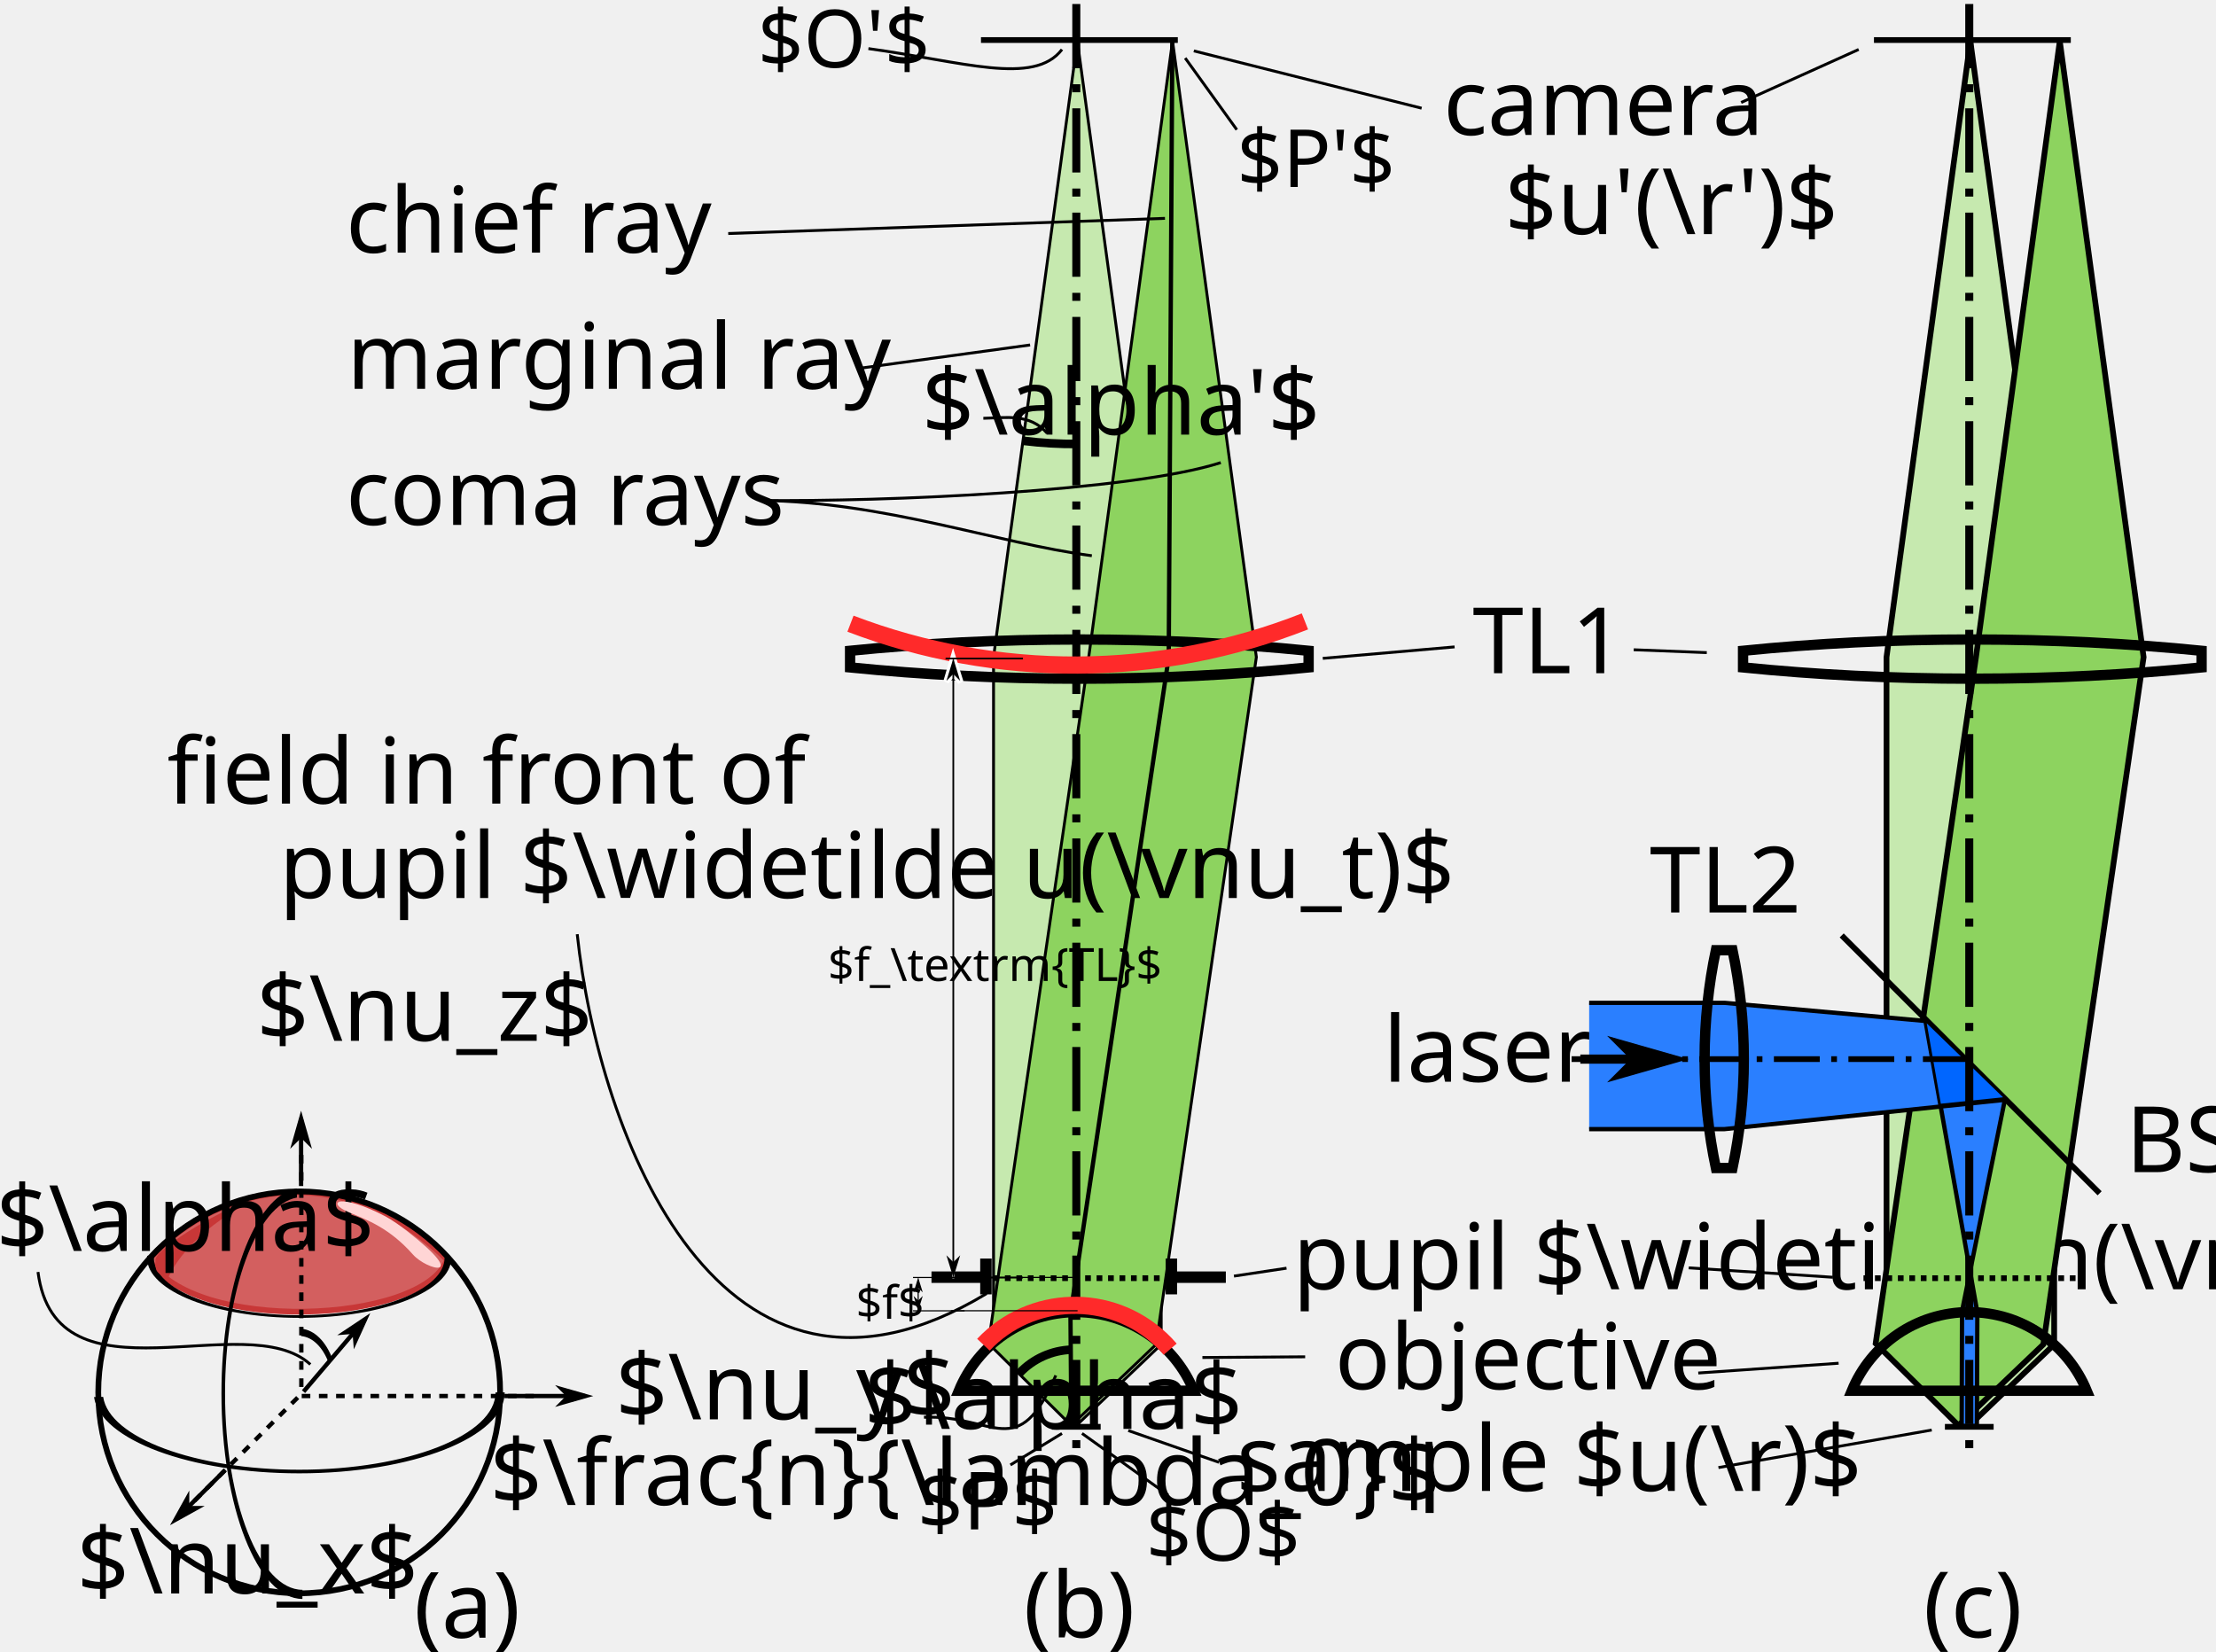
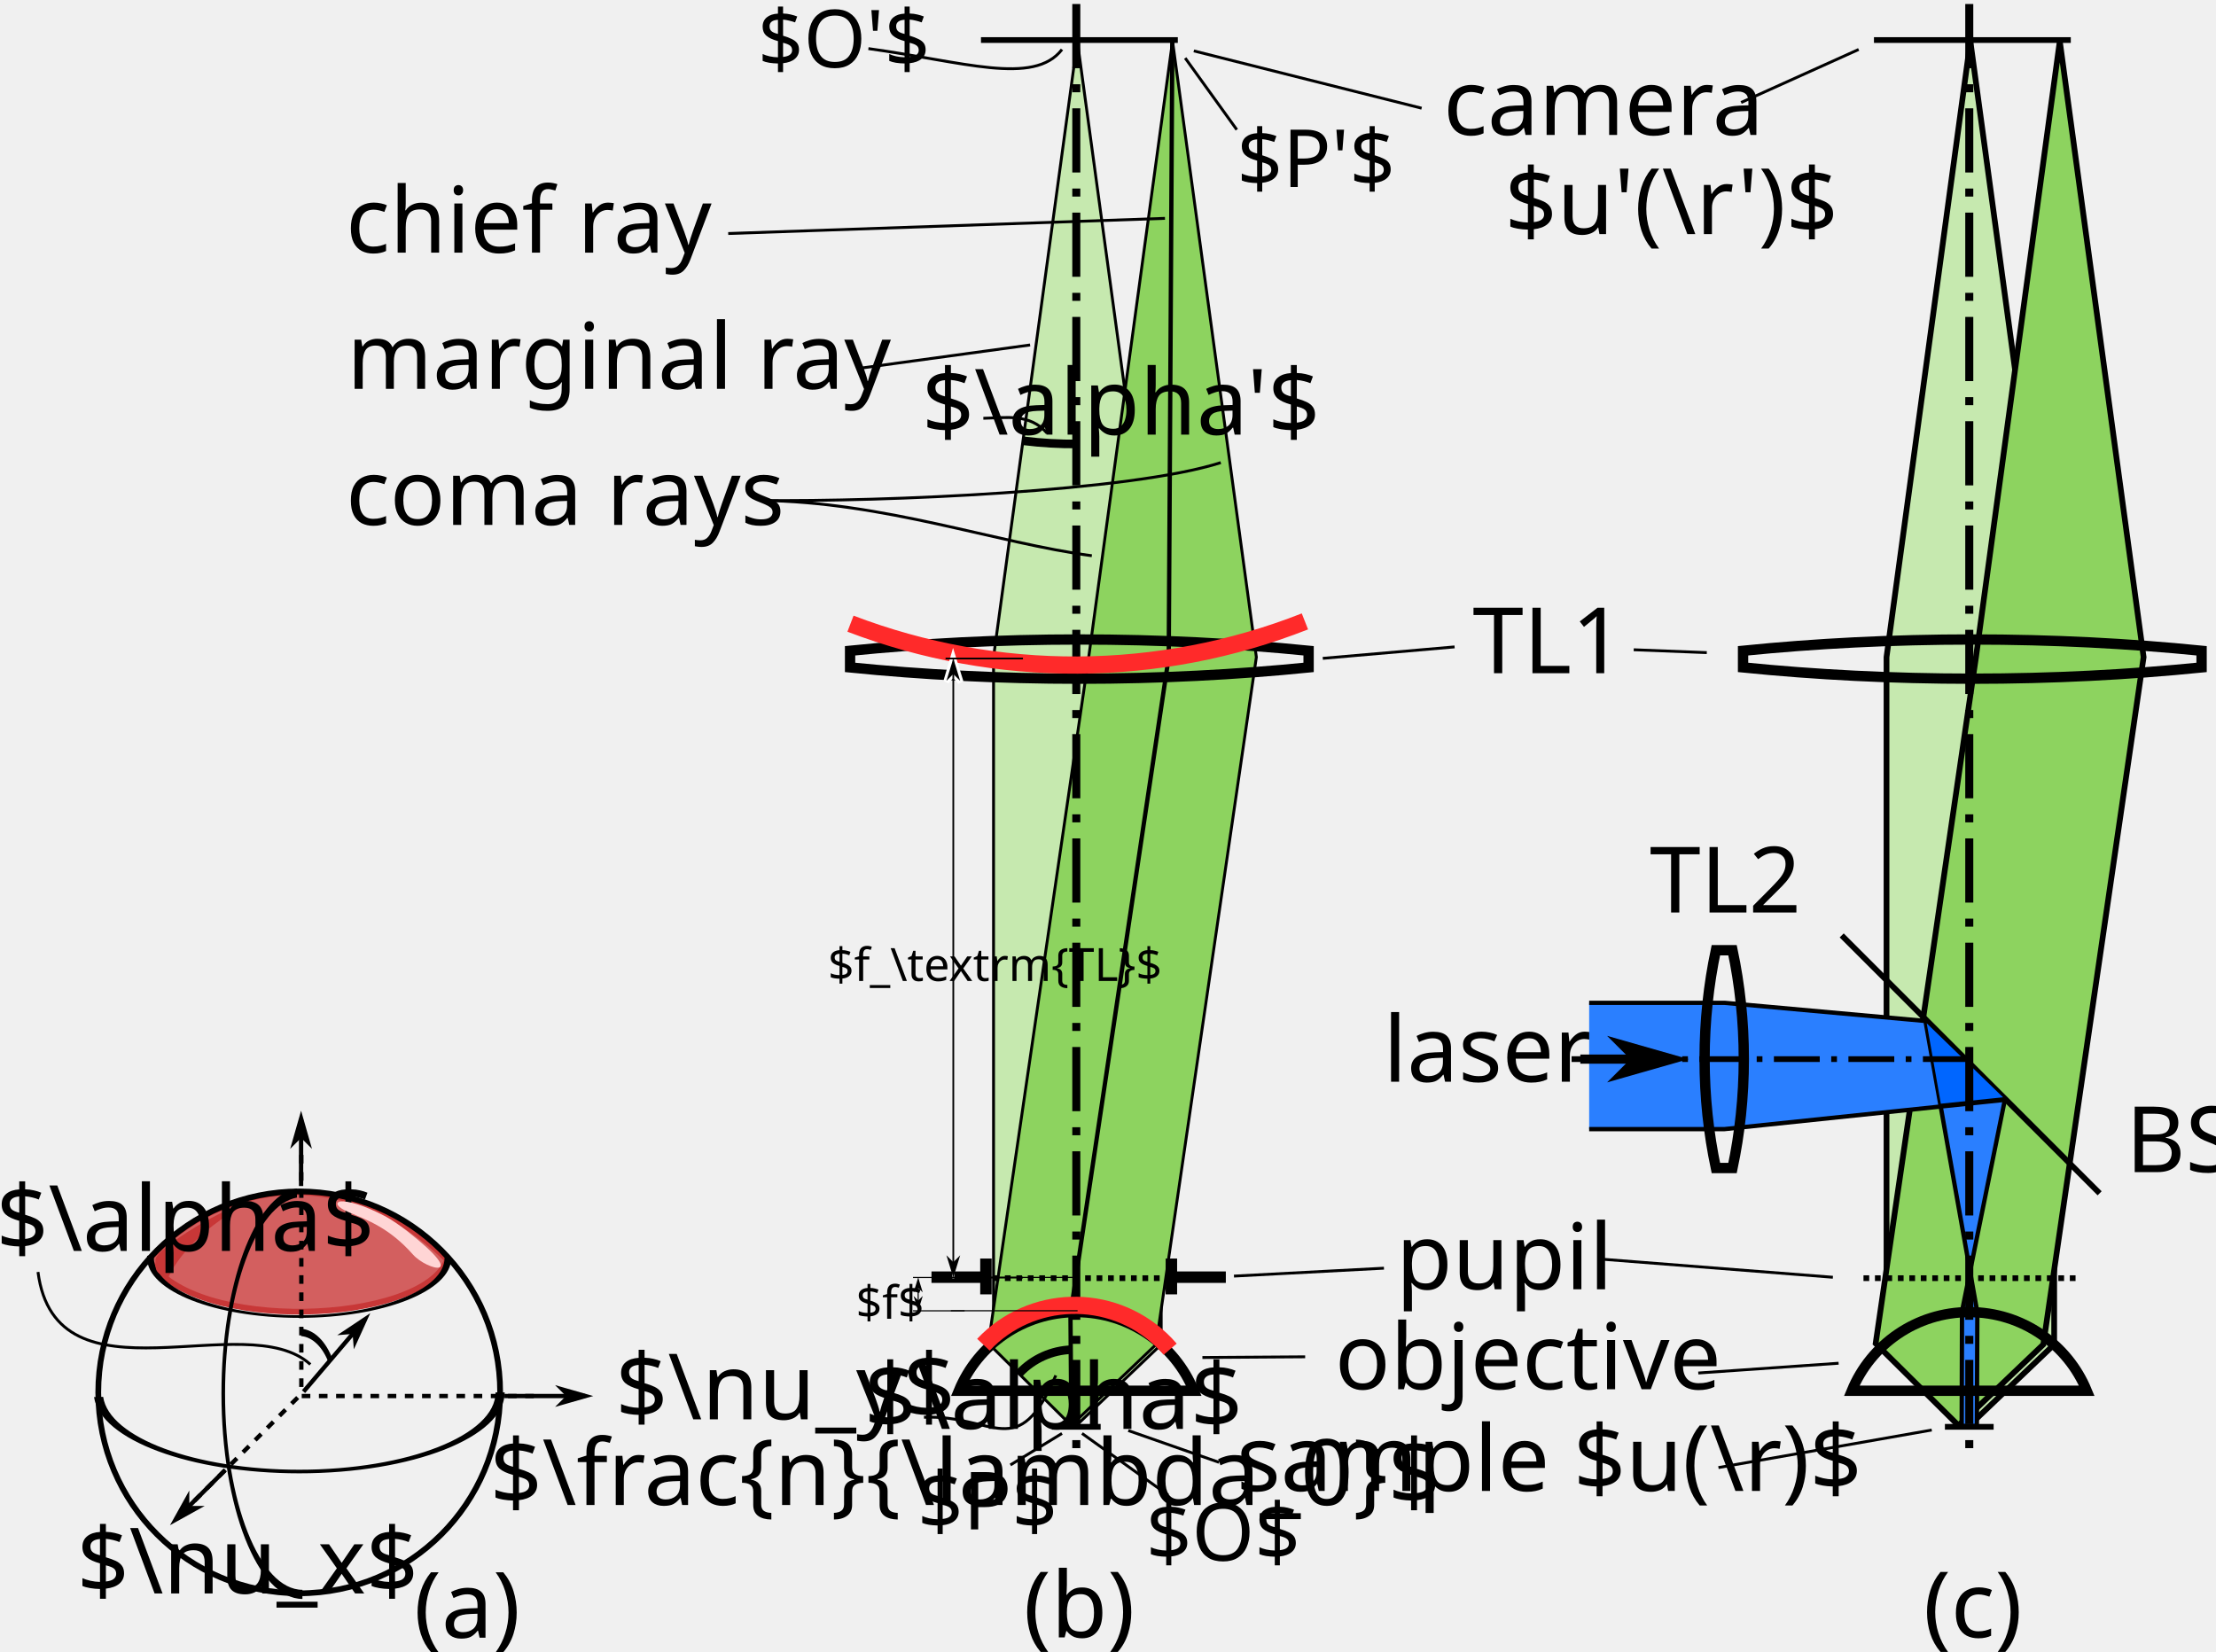
<svg xmlns="http://www.w3.org/2000/svg" version="1.1" id="svg2" height="288.19" width="386.631">
  <defs id="defs4">
    <marker orient="auto" refY="0" refX="0" id="Arrow1Mstart" style="overflow:visible">
      <path id="path6875" d="M 0,0 5,-5 -12.5,0 5,5 0,0 z" style="fill-rule:evenodd;stroke:#000000;stroke-width:1pt;marker-start:none" transform="matrix(0.4,0,0,0.4,4,0)" />
    </marker>
    <marker orient="auto" refY="0" refX="0" id="TriangleOutL" style="overflow:visible">
      <path id="path3945" d="m 5.77,0 -8.65,5 0,-10 8.65,5 z" style="fill-rule:evenodd;stroke:#000000;stroke-width:1pt;marker-start:none" transform="scale(0.8,0.8)" />
    </marker>
    <marker orient="auto" refY="0" refX="0" id="Arrow2Lend" style="overflow:visible">
      <path id="path3823" style="font-size:12px;fill-rule:evenodd;stroke-width:0.625;stroke-linejoin:round" d="M 8.719,4.034 -2.207,0.016 8.719,-4.002 c -1.745,2.372 -1.735,5.617 -6e-7,8.035 z" transform="matrix(-1.1,0,0,-1.1,-1.1,0)" />
    </marker>
    <marker orient="auto" refY="0" refX="0" id="Arrow1Mend" style="overflow:visible">
      <path id="path3811" d="M 0,0 5,-5 -12.5,0 5,5 0,0 z" style="fill-rule:evenodd;stroke:#000000;stroke-width:1pt;marker-start:none" transform="matrix(-0.4,0,0,-0.4,-4,0)" />
    </marker>
    <marker orient="auto" refY="0" refX="0" id="Arrow1Lend" style="overflow:visible">
      <path id="path3805" d="M 0,0 5,-5 -12.5,0 5,5 0,0 z" style="fill-rule:evenodd;stroke:#000000;stroke-width:1pt;marker-start:none" transform="matrix(-0.8,0,0,-0.8,-10,0)" />
    </marker>
    <marker orient="auto" refY="0" refX="0" id="Arrow2Mend" style="overflow:visible">
      <path id="path3829" style="font-size:12px;fill-rule:evenodd;stroke-width:0.625;stroke-linejoin:round" d="M 8.719,4.034 -2.207,0.016 8.719,-4.002 c -1.745,2.372 -1.735,5.617 -6e-7,8.035 z" transform="scale(-0.6,-0.6)" />
    </marker>
    <marker style="overflow:visible" id="DistanceStart" refX="0" refY="0" orient="auto">
      <g id="g2300">
        <path style="fill:none;stroke:#ffffff;stroke-width:1.15;stroke-linecap:square" d="M 0,0 2,0" id="path2306" />
        <path style="fill:#000000;fill-rule:evenodd;stroke:none" d="M 0,0 13,4 9,0 13,-4 0,0 z" id="path2302" />
        <path style="fill:none;stroke:#000000;stroke-width:1;stroke-linecap:square" d="M 0,-4 0,40" id="path2304" />
      </g>
    </marker>
    <marker style="overflow:visible" id="DistanceEnd" refX="0" refY="0" orient="auto">
      <g id="g3858">
        <path style="fill:none;stroke:#ffffff;stroke-width:1.15;stroke-linecap:square" d="M 0,0 -2,0" id="path2316" />
        <path style="fill:#000000;fill-rule:evenodd;stroke:none" d="M 0,0 -13,4 -9,0 -13,-4 0,0 z" id="path2312" />
        <path style="fill:none;stroke:#000000;stroke-width:1;stroke-linecap:square" d="M 0,-4 0,40" id="path2314" />
      </g>
    </marker>
    <marker orient="auto" refY="0" refX="0" id="DiamondMstart" style="overflow:visible">
      <path id="path3894" d="M 0,-7.071 -7.071,0 0,7.071 7.071,0 0,-7.071 z" style="fill-rule:evenodd;stroke:#000000;stroke-width:1pt;marker-start:none" transform="matrix(0.4,0,0,0.4,2.6,0)" />
    </marker>
    <marker style="overflow:visible" id="DistanceStart-0" refX="0" refY="0" orient="auto">
      <g id="g2300-6">
        <path style="fill:none;stroke:#ffffff;stroke-width:1.15;stroke-linecap:square" d="M 0,0 2,0" id="path2306-8" />
        <path style="fill:#000000;fill-rule:evenodd;stroke:none" d="M 0,0 13,4 9,0 13,-4 0,0 z" id="path2302-9" />
        <path style="fill:none;stroke:#000000;stroke-width:1;stroke-linecap:square" d="M 0,-4 0,40" id="path2304-2" />
      </g>
    </marker>
    <marker style="overflow:visible" id="DistanceEnd-6" refX="0" refY="0" orient="auto">
      <g id="g3858-6">
        <path style="fill:none;stroke:#ffffff;stroke-width:1.15;stroke-linecap:square" d="M 0,0 -2,0" id="path2316-4" />
        <path style="fill:#000000;fill-rule:evenodd;stroke:none" d="M 0,0 -13,4 -9,0 -13,-4 0,0 z" id="path2312-9" />
        <path style="fill:none;stroke:#000000;stroke-width:1;stroke-linecap:square" d="M 0,-4 0,40" id="path2314-5" />
      </g>
    </marker>
    <marker style="overflow:visible" id="marker6828" refX="0" refY="0" orient="auto">
      <g id="g6830">
        <path style="fill:none;stroke:#ffffff;stroke-width:1.15;stroke-linecap:square" d="M 0,0 2,0" id="path6832" />
        <path style="fill:#000000;fill-rule:evenodd;stroke:none" d="M 0,0 13,4 9,0 13,-4 0,0 z" id="path6834" />
        <path style="fill:none;stroke:#000000;stroke-width:1;stroke-linecap:square" d="M 0,-4 0,40" id="path6836" />
      </g>
    </marker>
    <marker style="overflow:visible" id="marker6838" refX="0" refY="0" orient="auto">
      <g id="g6840">
        <path style="fill:none;stroke:#ffffff;stroke-width:1.15;stroke-linecap:square" d="M 0,0 -2,0" id="path6842" />
        <path style="fill:#000000;fill-rule:evenodd;stroke:none" d="M 0,0 -13,4 -9,0 -13,-4 0,0 z" id="path6844" />
        <path style="fill:none;stroke:#000000;stroke-width:1;stroke-linecap:square" d="M 0,-4 0,40" id="path6846" />
      </g>
    </marker>
    <marker orient="auto" refY="0" refX="0" id="Arrow1Mend-9" style="overflow:visible">
      <path id="path3811-4" d="M 0,0 5,-5 -12.5,0 5,5 0,0 z" style="fill-rule:evenodd;stroke:#000000;stroke-width:1pt;marker-start:none" transform="matrix(-0.4,0,0,-0.4,-4,0)" />
    </marker>
    <marker orient="auto" refY="0" refX="0" id="Arrow1Mstart-9" style="overflow:visible">
      <path id="path6875-7" d="M 0,0 5,-5 -12.5,0 5,5 0,0 z" style="fill-rule:evenodd;stroke:#000000;stroke-width:1pt;marker-start:none" transform="matrix(0.4,0,0,0.4,4,0)" />
    </marker>
  </defs>
  <g id="layer4" style="display:inline" transform="translate(133.8258,-8.3446423e-8)" />
  <g id="layer3" style="display:inline" transform="translate(133.8258,-8.3446423e-8)" />
  <g id="layer1" style="display:inline" transform="translate(-8.653958,-7.691754)">
    <text xml:space="preserve" style="font-size:13px;font-style:normal;font-variant:normal;font-weight:normal;font-stretch:normal;line-height:125%;letter-spacing:0px;word-spacing:0px;fill:#000000;fill-opacity:1;stroke:none;font-family:Gentium;-inkscape-font-specification:Gentium" x="259" y="125.362" id="text3987">
      <tspan id="tspan3989" x="259" y="125.362" />
    </text>
    <text xml:space="preserve" style="font-size:16px;font-style:normal;font-variant:normal;font-weight:normal;font-stretch:normal;line-height:125%;letter-spacing:0px;word-spacing:0px;fill:#000000;fill-opacity:1;stroke:none;font-family:Gentium;-inkscape-font-specification:Gentium" x="241.554" y="250.109" id="text3995">
      <tspan id="tspan3997" x="241.554" y="250.109">objective</tspan>
    </text>
    <text xml:space="preserve" style="font-size:16px;font-style:normal;font-variant:normal;font-weight:normal;font-stretch:normal;line-height:125%;letter-spacing:0px;word-spacing:0px;fill:#000000;fill-opacity:1;stroke:none;font-family:Gentium;-inkscape-font-specification:Gentium" x="224.421" y="267.862" id="text3999">
      <tspan id="tspan4001" x="224.421" y="267.862">sample $u(\r)$</tspan>
    </text>
    <text xml:space="preserve" style="font-size:16px;font-style:normal;font-variant:normal;font-weight:normal;font-stretch:normal;line-height:125%;letter-spacing:0px;word-spacing:0px;fill:#000000;fill-opacity:1;stroke:none;font-family:Gentium;-inkscape-font-specification:Gentium" x="260.48" y="31.245" id="text4003">
      <tspan id="tspan4005" x="260.48" y="31.245">camera</tspan>
    </text>
    <path style="fill:#c6e9af;stroke:#000000;stroke-width:0.5;stroke-linecap:butt;stroke-linejoin:miter;stroke-opacity:1;display:inline" d="m 182,242.126 0,-119.764 14.625,-107.5 14.625,107.5 0,119.941 -14.802,14.134 z" id="path3985" />
    <path style="fill:#8dd35f;fill-opacity:1;stroke:#000000;stroke-width:0.5;stroke-linecap:butt;stroke-linejoin:miter;stroke-opacity:1;display:inline" d="m 181.105,242.126 17.5,-119.764 14.625,-107.5 14.625,107.5 -17.5,119.941 -14.802,14.134 z" id="path3985-5" />
    <path style="fill:none;stroke:none" id="path2985" d="m 209.78,207.254 c 16.705,3.204 23.252,9.357 15.651,14.708" />
    <path style="fill:none;stroke:#000000;stroke-width:1.8;stroke-miterlimit:4;stroke-opacity:1;stroke-dasharray:none;stroke-dashoffset:0" d="m 196.438,236.656 c -9.254,0 -17.19,5.658 -20.5,13.719 l 41,0 c -3.309,-8.062 -11.245,-13.719 -20.5,-13.719 z" id="path3759" />
    <path style="fill:none;stroke:#000000;stroke-width:1.8;stroke-miterlimit:4;stroke-opacity:1;stroke-dasharray:none;stroke-dashoffset:0" d="m 196.969,119.281 c -13.992,0 -27.429,0.704 -40,1.969 l 0,2.906 c 12.571,1.262 26.011,1.969 40,1.969 13.983,0 27.439,-0.708 40,-1.969 l 0,-2.906 c -12.561,-1.263 -26.014,-1.969 -40,-1.969 z" id="path3763" />
    <path style="fill:none;stroke:#000000;stroke-width:1.4;stroke-linecap:butt;stroke-linejoin:miter;stroke-miterlimit:4;stroke-opacity:1;stroke-dasharray:11.2, 2.8, 1.4, 2.8;stroke-dashoffset:0;marker-start:none" d="m 196.438,8.392 0,253.152" id="path3784" />
    <path style="fill:none;stroke:#000000;stroke-width:1px;stroke-linecap:butt;stroke-linejoin:miter;stroke-opacity:1" d="m 179.809,14.679 34.342,0" id="path3978" />
    <path style="fill:none;stroke:#000000;stroke-width:1px;stroke-linecap:butt;stroke-linejoin:miter;stroke-opacity:1" d="m 192.188,256.669 8.5,0" id="path3001" />
    <path style="fill:none;stroke:#000000;stroke-width:1;stroke-linecap:butt;stroke-linejoin:miter;stroke-miterlimit:4;stroke-opacity:1;stroke-dasharray:1, 1;stroke-dashoffset:0" d="m 177.98,230.731 38,0" id="path3003" />
-     <text xml:space="preserve" style="font-size:16px;font-style:normal;font-variant:normal;font-weight:normal;font-stretch:normal;line-height:125%;letter-spacing:0px;word-spacing:0px;fill:#000000;fill-opacity:1;stroke:none;font-family:Gentium;-inkscape-font-specification:Gentium" x="234.23" y="232.669" id="text3773">
-       <tspan id="tspan3775" x="234.23" y="232.669">pupil $\widetilde h(\vnu_t)$</tspan>
+     <text xml:space="preserve" style="font-size:16px;font-style:normal;font-variant:normal;font-weight:normal;font-stretch:normal;line-height:125%;letter-spacing:0px;word-spacing:0px;fill:#000000;fill-opacity:1;stroke:none;font-family:Gentium;-inkscape-font-specification:Gentium" x="252.23" y="232.669" id="text3773">
+       <tspan id="tspan3775" x="252.23" y="232.669">pupil</tspan>
    </text>
    <text xml:space="preserve" style="font-size:16px;font-style:normal;font-variant:normal;font-weight:normal;font-stretch:normal;line-height:125%;letter-spacing:0px;word-spacing:0px;fill:#000000;fill-opacity:1;stroke:none;font-family:Gentium;-inkscape-font-specification:Gentium" x="265.581" y="125.164" id="text7295">
      <tspan id="tspan7297" x="265.581" y="125.164">TL1</tspan>
    </text>
    <flowRoot xml:space="preserve" id="flowRoot9099" style="font-size:8px;font-style:normal;font-variant:normal;font-weight:normal;font-stretch:normal;line-height:125%;letter-spacing:0px;word-spacing:0px;fill:#000000;fill-opacity:1;stroke:none;font-family:Gentium;-inkscape-font-specification:Gentium" transform="translate(142.4797,-34.30945)">
      <flowRegion id="flowRegion9101">
        <rect id="rect9103" width="70.5" height="81" x="83" y="247.73" />
      </flowRegion>
      <flowPara id="flowPara9105" />
    </flowRoot>
-     <path style="fill:none;stroke:#000000;stroke-width:0.5;stroke-linecap:butt;stroke-linejoin:miter;stroke-opacity:1" d="m 79.676,221.663 -9.168,1.381" id="path9499" transform="translate(153.4405,7.324853)" />
-     <path style="fill:none;stroke:#000000;stroke-width:0.5;stroke-linecap:butt;stroke-linejoin:miter;stroke-opacity:1" d="M 149.849,221.603 175,223.249" id="path9501" transform="translate(153.4405,7.324853)" />
+     <path style="fill:none;stroke:#000000;stroke-width:0.5;stroke-linecap:butt;stroke-linejoin:miter;stroke-opacity:1" d="m 96.676,221.663 -26.168,1.381" id="path9499" transform="translate(153.4405,7.324853)" />
+     <path style="fill:none;stroke:#000000;stroke-width:0.5;stroke-linecap:butt;stroke-linejoin:miter;stroke-opacity:1" d="M 134.849,220.103 175,223.249" id="path9501" transform="translate(153.4405,7.324853)" />
    <path style="fill:none;stroke:#000000;stroke-width:0.5;stroke-linecap:butt;stroke-linejoin:miter;stroke-opacity:1" d="M 82.929,237.128 65,237.249" id="path9503" transform="translate(153.4405,7.324853)" />
    <path style="fill:none;stroke:#000000;stroke-width:0.5;stroke-linecap:butt;stroke-linejoin:miter;stroke-opacity:1" d="m 109,113.249 -23,2" id="path9505" transform="translate(153.4405,7.324853)" />
    <path style="fill:none;stroke:#000000;stroke-width:0.5;stroke-linecap:butt;stroke-linejoin:miter;stroke-opacity:1" d="m 140.25,113.749 12.75,0.5" id="path9507" transform="translate(153.4405,7.324853)" />
    <path style="fill:none;stroke:#000000;stroke-width:0.5;stroke-linecap:butt;stroke-linejoin:miter;stroke-opacity:1" d="M 103.25,19.249 63.5,9.249" id="path9509" transform="translate(153.4405,7.324853)" />
    <path style="fill:none;stroke:#000000;stroke-width:0.5;stroke-linecap:butt;stroke-linejoin:miter;stroke-opacity:1" d="M 158.993,18.249 179.5,8.999" id="path9511" transform="translate(153.4405,7.324853)" />
    <path style="fill:none;stroke:#000000;stroke-width:0.5;stroke-linecap:butt;stroke-linejoin:miter;stroke-opacity:1" d="M 151.515,239.956 176,238.249" id="path9513" transform="translate(153.4405,7.324853)" />
    <path style="fill:none;stroke:#000000;stroke-width:0.5;stroke-linecap:butt;stroke-linejoin:miter;stroke-opacity:1" d="m 308.476,263.781 37.214,-6.553" id="path9515" />
    <path style="fill:none;stroke:#000000;stroke-width:0.5;stroke-linecap:butt;stroke-linejoin:miter;stroke-opacity:1" d="m 221.338,262.867 -15.829,-5.543" id="path9517" />
    <text xml:space="preserve" style="font-size:14px;font-style:normal;font-variant:normal;font-weight:normal;font-stretch:normal;line-height:125%;letter-spacing:0px;word-spacing:0px;fill:#000000;fill-opacity:1;stroke:none;font-family:Gentium;-inkscape-font-specification:Gentium" x="15.25" y="267.249" id="text3135" transform="translate(153.4405,7.324853)">
      <tspan id="tspan3137" x="15.25" y="267.249">$P$</tspan>
    </text>
    <text xml:space="preserve" style="font-size:14px;font-style:normal;font-variant:normal;font-weight:normal;font-stretch:normal;line-height:125%;letter-spacing:0px;word-spacing:0px;fill:#000000;fill-opacity:1;stroke:none;font-family:Gentium;-inkscape-font-specification:Gentium" x="208.577" y="280.024" id="text3139">
      <tspan id="tspan3141" x="208.577" y="280.024">$O$</tspan>
    </text>
    <path style="fill:none;stroke:#000000;stroke-width:0.5;stroke-linecap:butt;stroke-linejoin:miter;stroke-miterlimit:4;stroke-opacity:1;stroke-dasharray:none" d="m 59,261.249 -15,-10.75" id="path4043" transform="translate(153.4405,7.324853)" />
    <path style="fill:none;stroke:#000000;stroke-width:0.5;stroke-linecap:butt;stroke-linejoin:miter;stroke-miterlimit:4;stroke-opacity:1;stroke-dasharray:none" d="m 31.5,255.999 9,-5.5" id="path4045" transform="translate(153.4405,7.324853)" />
    <text xml:space="preserve" style="font-size:14px;font-style:normal;font-variant:normal;font-weight:normal;font-stretch:normal;line-height:125%;letter-spacing:0px;word-spacing:0px;fill:#000000;fill-opacity:1;stroke:none;font-family:Gentium;-inkscape-font-specification:Gentium" x="224.441" y="40.324" id="text4047">
      <tspan id="tspan4049" x="224.441" y="40.324">$P'$</tspan>
    </text>
    <text xml:space="preserve" style="font-size:14px;font-style:normal;font-variant:normal;font-weight:normal;font-stretch:normal;line-height:125%;letter-spacing:0px;word-spacing:0px;fill:#000000;fill-opacity:1;stroke:none;font-family:Gentium;-inkscape-font-specification:Gentium" x="140.838" y="19.457" id="text4051">
      <tspan id="tspan4053" x="140.838" y="19.457">$O'$</tspan>
    </text>
    <path style="fill:none;stroke:#000000;stroke-width:0.5;stroke-linecap:butt;stroke-linejoin:miter;stroke-miterlimit:4;stroke-opacity:1;stroke-dasharray:none" d="m 71,22.999 -9,-12.5" id="path4055" transform="translate(153.4405,7.324853)" />
    <path style="fill:none;stroke:#000000;stroke-width:0.5;stroke-linecap:butt;stroke-linejoin:miter;stroke-miterlimit:4;stroke-opacity:1;stroke-dasharray:none" d="m 160.167,16.174 c 16.386,2.233 28.866,6.558 33.774,0.149" id="path4057" />
    <path style="fill:none;stroke:#000000;stroke-width:0.75;stroke-linecap:butt;stroke-linejoin:miter;stroke-opacity:1;display:inline" d="m 195.576,256.437 -0.157,-19.437 17.146,-114.637 0.625,-107.5" id="path3985-5-2" />
    <text xml:space="preserve" style="font-size:16px;font-style:normal;font-variant:normal;font-weight:normal;font-stretch:normal;line-height:125%;letter-spacing:0px;word-spacing:0px;fill:#000000;fill-opacity:1;stroke:none;display:inline;font-family:Gentium;-inkscape-font-specification:Gentium" x="68.998" y="51.784" id="text4047-8">
      <tspan id="tspan4049-6" x="68.998" y="51.784">chief ray</tspan>
    </text>
    <text xml:space="preserve" style="font-size:16px;font-style:normal;font-variant:normal;font-weight:normal;font-stretch:normal;line-height:125%;letter-spacing:0px;word-spacing:0px;fill:#000000;fill-opacity:1;stroke:none;display:inline;font-family:Gentium;-inkscape-font-specification:Gentium" x="68.998" y="99.288" id="text4047-3">
      <tspan id="tspan4049-66" x="68.998" y="99.288">coma rays</tspan>
    </text>
    <path style="fill:none;stroke:#000000;stroke-width:0.5;stroke-linecap:butt;stroke-linejoin:miter;stroke-miterlimit:4;stroke-opacity:1;stroke-dasharray:none;display:inline" d="m 135.708,48.441 76.201,-2.648" id="path4055-6" />
    <text xml:space="preserve" style="font-size:16px;font-style:normal;font-variant:normal;font-weight:normal;font-stretch:normal;line-height:125%;letter-spacing:0px;word-spacing:0px;fill:#000000;fill-opacity:1;stroke:none;display:inline;font-family:Gentium;-inkscape-font-specification:Gentium" x="69.169" y="75.536" id="text4047-3-1">
      <tspan id="tspan4049-66-6" x="69.169" y="75.536">marginal ray</tspan>
    </text>
    <path style="fill:none;stroke:#000000;stroke-width:0.5;stroke-linecap:butt;stroke-linejoin:miter;stroke-miterlimit:4;stroke-opacity:1;stroke-dasharray:none;display:inline" d="m 158.542,71.966 29.838,-4.078" id="path4055-6-3" />
    <path style="fill:none;stroke:#000000;stroke-width:0.5;stroke-linecap:butt;stroke-linejoin:miter;stroke-miterlimit:4;stroke-opacity:1;stroke-dasharray:none;display:inline" d="m 221.648,88.418 c -15.675,5.039 -58.678,6.839 -80.307,6.605 21.629,0.234 41.132,7.434 57.807,9.645" id="path4055-6-3-8-3" />
    <text xml:space="preserve" style="font-size:16px;font-style:normal;font-variant:normal;font-weight:normal;font-stretch:normal;line-height:125%;letter-spacing:0px;word-spacing:0px;fill:#000000;fill-opacity:1;stroke:none;display:inline;font-family:Gentium;-inkscape-font-specification:Gentium" x="271.183" y="48.537" id="text4003-6">
      <tspan id="tspan4005-3" x="271.183" y="48.537">$u'(\r')$</tspan>
    </text>
-     <g id="g8642" transform="translate(-10.25305,-79.90306)">
-       <text id="text3773-0" y="227.824" x="48.08" style="font-size:16px;font-style:normal;font-variant:normal;font-weight:normal;font-stretch:normal;line-height:125%;letter-spacing:0px;word-spacing:0px;fill:#000000;fill-opacity:1;stroke:none;display:inline;font-family:Gentium;-inkscape-font-specification:Gentium" xml:space="preserve">
-         <tspan id="tspan4286" y="227.824" x="48.08">field in front of</tspan>
-       </text>
-       <text id="text3773-0-0" y="244.3" x="67.618" style="font-size:16px;font-style:normal;font-variant:normal;font-weight:normal;font-stretch:normal;line-height:125%;letter-spacing:0px;word-spacing:0px;fill:#000000;fill-opacity:1;stroke:none;display:inline;font-family:Gentium;-inkscape-font-specification:Gentium" xml:space="preserve">
-         <tspan id="tspan4286-0" y="244.3" x="67.618">pupil $\widetilde u(\vnu_t)$</tspan>
-       </text>
-     </g>
-     <path style="fill:none;stroke:#000000;stroke-width:0.5;stroke-linecap:butt;stroke-linejoin:miter;stroke-opacity:1;display:inline" d="m 180.801,233.409 c -46.595,28.221 -67.74,-27.847 -71.437,-62.7" id="path9505-5" />
    <path style="fill:none;stroke:#000000;stroke-width:1.5;stroke-linecap:butt;stroke-miterlimit:4;stroke-opacity:1;stroke-dasharray:none;stroke-dashoffset:0" id="path4329" d="m 140.767,239.592 c 2.37,-2.499 5.629,-3.963 9.071,-4.074" transform="translate(45.77336,7.691754)" />
    <text xml:space="preserve" style="font-size:16px;font-style:normal;font-variant:normal;font-weight:normal;font-stretch:normal;line-height:125%;letter-spacing:0px;word-spacing:0px;fill:#000000;fill-opacity:1;stroke:none;display:inline;font-family:Gentium;-inkscape-font-specification:Gentium" x="159.414" y="257.029" id="text3773-0-0-3">
      <tspan x="159.414" y="257.029" id="tspan4286-0-2">$\alpha$</tspan>
    </text>
    <text xml:space="preserve" style="font-size:16px;font-style:normal;font-variant:normal;font-weight:normal;font-stretch:normal;line-height:125%;letter-spacing:0px;word-spacing:0px;fill:#000000;fill-opacity:1;stroke:none;display:inline;font-family:Gentium;-inkscape-font-specification:Gentium" x="169.479" y="83.528" id="text3773-0-0-3-1">
      <tspan x="169.479" y="83.528" id="tspan4286-0-2-5">$\alpha'$</tspan>
    </text>
    <path style="fill:none;stroke:#000000;stroke-width:0.5;stroke-linecap:butt;stroke-linejoin:miter;stroke-opacity:1;display:inline" d="m 192.861,247.699 c -6.644,15.493 -10.818,6.801 -23,7.303" id="path9505-5-0" />
    <path style="fill:#000000;fill-opacity:0;fill-rule:nonzero;stroke:#000000;stroke-width:1.5;stroke-linecap:butt;stroke-miterlimit:4;stroke-opacity:1;stroke-dasharray:none;stroke-dashoffset:0" id="path4397" d="m 150.918,77.469 c -3.159,0.029 -6.316,-0.152 -9.451,-0.543" transform="translate(45.77336,7.691754)" />
    <path style="fill:none;stroke:#000000;stroke-width:0.5;stroke-linecap:butt;stroke-linejoin:miter;stroke-miterlimit:4;stroke-opacity:1;stroke-dasharray:none;display:inline" d="m 191.341,83.282 c -3.044,-3.519 -7.18,-2.671 -11.121,-2.601" id="path4055-9" />
    <text xml:space="preserve" style="font-size:9px;font-style:normal;font-variant:normal;font-weight:bold;font-stretch:normal;line-height:125%;letter-spacing:0px;word-spacing:0px;fill:#000000;fill-opacity:1;stroke:none;font-family:cmr10;-inkscape-font-specification:Sans Bold" x="27.5" y="152.94" id="text8543" transform="translate(45.77336,7.691754)">
      <tspan id="tspan8545" x="27.5" y="152.94" />
    </text>
    <g id="g8598" transform="matrix(1.290639,0,0,1.290639,40.60221,49.04616)">
      <path id="path5110" d="m 16.034,156.705 32.428,0" style="fill:none;stroke:#000000;stroke-width:0.581;stroke-linecap:butt;stroke-linejoin:miter;stroke-miterlimit:4;stroke-opacity:1;stroke-dasharray:1.162, 1.162;stroke-dashoffset:0" />
      <path id="path5112" d="M 1.521,170.88 15.843,156.556" style="fill:none;stroke:#000000;stroke-width:0.581;stroke-linecap:butt;stroke-linejoin:miter;stroke-miterlimit:4;stroke-opacity:1;stroke-dasharray:1.162, 1.162;stroke-dashoffset:0" />
      <path id="path8446" d="m -4.58,138.243 c 5.752,10.004 36.954,8.791 40.274,0.038 -14.813,-14.567 -32.056,-9.475 -40.274,-0.038 z" style="fill:#d35f5f;stroke:#c83737;stroke-width:0.775px;stroke-linecap:butt;stroke-linejoin:miter;stroke-opacity:1" />
      <path transform="matrix(1.396949,0,0,1.39711,68.54061,-62.17704)" d="m -18.385,156.314 c 0,10.739 -8.706,19.445 -19.445,19.445 -10.739,0 -19.445,-8.706 -19.445,-19.445 0,-10.739 8.706,-19.445 19.445,-19.445 10.739,0 19.445,8.706 19.445,19.445 z" id="path5842" style="fill:#000000;fill-opacity:0;fill-rule:nonzero;stroke:#000000;stroke-width:0.555;stroke-linecap:butt;stroke-miterlimit:4;stroke-opacity:1;stroke-dasharray:none;stroke-dashoffset:0" />
      <path d="m -18.385,156.314 c 0,10.739 -8.706,19.445 -19.445,19.445 -10.302,0 -18.816,-8.034 -19.413,-18.318" id="path5842-3" style="fill:#000000;fill-opacity:0;fill-rule:nonzero;stroke:#000000;stroke-width:0.884;stroke-linecap:butt;stroke-miterlimit:4;stroke-opacity:1;stroke-dasharray:none;stroke-dashoffset:0;display:inline" transform="matrix(1.396949,0,0,0.5504005,68.54061,70.17574)" />
      <path d="m -18.385,156.314 c 0,10.739 -8.706,19.445 -19.445,19.445 -10.211,0 -18.682,-7.898 -19.398,-18.083" id="path5842-3-1" style="fill:#000000;fill-opacity:0;fill-rule:nonzero;stroke:#000000;stroke-width:0.884;stroke-linecap:butt;stroke-miterlimit:4;stroke-opacity:1;stroke-dasharray:none;stroke-dashoffset:0;display:inline" transform="matrix(0,1.39711,-0.550337,0,102.1533,209.2089)" />
      <path id="path5110-5" d="m 15.98,124.104 0,32.432" style="fill:none;stroke:#000000;stroke-width:0.581;stroke-linecap:butt;stroke-linejoin:miter;stroke-miterlimit:4;stroke-opacity:1;stroke-dasharray:1.162, 1.162;stroke-dashoffset:0;display:inline" />
      <path d="m -18.385,156.314 c 0,10.739 -8.706,19.445 -19.445,19.445 -10.739,0 -19.445,-8.706 -19.445,-19.445 0,-0.234 0.004,-0.469 0.013,-0.703" id="path5842-3-0" style="fill:#000000;fill-opacity:0;fill-rule:nonzero;stroke:#000000;stroke-width:0.884;stroke-linecap:butt;stroke-miterlimit:4;stroke-opacity:1;stroke-dasharray:none;stroke-dashoffset:0;display:inline" transform="matrix(1.033962,0,0,0.4073831,54.80875,74.35579)" />
      <path id="path5112-4" d="M -0.964,173.365 5.711,166.689" style="fill:none;stroke:#000000;stroke-width:0.581;stroke-linecap:butt;stroke-linejoin:miter;stroke-miterlimit:4;stroke-opacity:1;stroke-dasharray:none;stroke-dashoffset:0;marker-start:url(#Arrow1Mstart);marker-end:none;display:inline" />
      <path id="path5110-1" d="m 43.436,156.705 10.863,0" style="fill:none;stroke:#000000;stroke-width:0.581;stroke-linecap:butt;stroke-linejoin:miter;stroke-miterlimit:4;stroke-opacity:1;stroke-dasharray:none;stroke-dashoffset:0;marker-end:url(#Arrow1Mend-9);display:inline" />
      <path id="path5110-5-2" d="m 15.948,119.271 0,9.042" style="fill:none;stroke:#000000;stroke-width:0.581;stroke-linecap:butt;stroke-linejoin:miter;stroke-miterlimit:4;stroke-opacity:1;stroke-dasharray:none;stroke-dashoffset:0;marker-start:url(#Arrow1Mstart);marker-end:none;display:inline" />
      <path id="path8448" d="m -47.877,133.22 c -1.632,-1.037 -1.644,-1.022 -1.644,-2.61 0,-1.588 9.996,-7.563 13.223,-8.002 -6.476,3.12 -10.426,7.743 -11.579,10.611 z" style="fill:#c83737;fill-opacity:1;fill-rule:nonzero;stroke:none" transform="translate(45.77336,7.691754)" />
      <path transform="matrix(0.6086957,0,0,1,34.01387,7.691754)" d="m -29.635,140.415 c 2.706,0.139 5.166,1.617 6.559,3.942" id="path8457" style="fill:none;stroke:#000000;stroke-width:0.993;stroke-opacity:1" />
      <path id="path5112-4-9" d="m 24.561,146.374 -8.283,9.739" style="fill:none;stroke:#000000;stroke-width:0.581;stroke-linecap:butt;stroke-linejoin:miter;stroke-miterlimit:4;stroke-opacity:1;stroke-dasharray:none;stroke-dashoffset:0;marker-start:url(#Arrow1Mstart);marker-end:none;display:inline" />
    </g>
    <text xml:space="preserve" style="font-size:16px;font-style:normal;font-variant:normal;font-weight:normal;font-stretch:normal;line-height:125%;letter-spacing:0px;word-spacing:0px;fill:#000000;fill-opacity:1;stroke:none;display:inline;font-family:Gentium;-inkscape-font-specification:Gentium" x="7.966" y="225.978" id="text3773-0-0-3-2">
      <tspan x="7.966" y="225.978" id="tspan4286-0-2-2">$\alpha$</tspan>
    </text>
    <path style="fill:none;stroke:#000000;stroke-width:0.5;stroke-linecap:butt;stroke-linejoin:miter;stroke-miterlimit:4;stroke-opacity:1;stroke-dasharray:none;display:inline" d="m 15.281,229.652 c 3.144,24.052 36.246,5.841 47.52,16.132" id="path4055-6-3-3" />
    <text xml:space="preserve" style="font-size:16px;font-style:normal;font-variant:normal;font-weight:normal;font-stretch:normal;line-height:125%;letter-spacing:0px;word-spacing:0px;fill:#000000;fill-opacity:1;stroke:none;display:inline;font-family:Gentium;-inkscape-font-specification:Gentium" x="94.119" y="270.313" id="text3773-0-0-3-2-7">
      <tspan x="94.119" y="270.313" id="tspan4286-0-2-2-6">$\frac{n}{\lambda_0}$</tspan>
    </text>
    <text xml:space="preserve" style="font-size:16px;font-style:normal;font-variant:normal;font-weight:normal;font-stretch:normal;line-height:125%;letter-spacing:0px;word-spacing:0px;fill:#000000;fill-opacity:1;stroke:none;display:inline;font-family:Gentium;-inkscape-font-specification:Gentium" x="116.035" y="255.368" id="text3773-0-0-3-2-7-1">
      <tspan x="116.035" y="255.368" id="tspan4286-0-2-2-6-2">$\nu_y$</tspan>
    </text>
    <text xml:space="preserve" style="font-size:16px;font-style:normal;font-variant:normal;font-weight:normal;font-stretch:normal;line-height:125%;letter-spacing:0px;word-spacing:0px;fill:#000000;fill-opacity:1;stroke:none;display:inline;font-family:Gentium;-inkscape-font-specification:Gentium" x="22.051" y="285.752" id="text3773-0-0-3-2-7-1-4">
      <tspan x="22.051" y="285.752" id="tspan4286-0-2-2-6-2-4">$\nu_x$</tspan>
    </text>
-     <text xml:space="preserve" style="font-size:16px;font-style:normal;font-variant:normal;font-weight:normal;font-stretch:normal;line-height:125%;letter-spacing:0px;word-spacing:0px;fill:#000000;fill-opacity:1;stroke:none;display:inline;font-family:Gentium;-inkscape-font-specification:Gentium" x="53.415" y="189.321" id="text3773-0-0-3-2-7-1-1">
-       <tspan x="53.415" y="189.321" id="tspan4286-0-2-2-6-2-7">$\nu_z$</tspan>
-     </text>
    <path style="fill:#ffd5d5;stroke:none" d="m 79.807,222.608 c 10.945,8.593 3.344,6.762 0.9,4.002 -4.114,-4.646 -7.987,-6.039 -11.083,-7.33 -4.399,-1.834 -1.691,-3.529 6.294,0.677 1.123,0.591 2.782,1.783 3.889,2.652 z" id="path3183" />
    <text xml:space="preserve" style="font-size:9px;font-style:normal;font-variant:normal;font-weight:bold;font-stretch:normal;line-height:125%;letter-spacing:0px;word-spacing:0px;fill:#000000;fill-opacity:1;stroke:none;font-family:cmr10;-inkscape-font-specification:Sans Bold" x="293" y="221.19" id="text3184" transform="translate(8.653958,7.691754)">
      <tspan id="tspan3186" x="293" y="221.19" />
    </text>
  </g>
  <g id="layer6" transform="translate(133.8258,-8.3446423e-8)" style="display:inline">
    <text xml:space="preserve" style="font-size:16px;font-style:normal;font-variant:normal;font-weight:normal;font-stretch:normal;line-height:125%;letter-spacing:0px;word-spacing:0px;fill:#000000;fill-opacity:1;stroke:none;font-family:Gentium;-inkscape-font-specification:Gentium" x="44.75" y="285.729" id="text7256">
      <tspan id="tspan7258" x="44.75" y="285.729">(b)</tspan>
    </text>
    <text xml:space="preserve" style="font-size:16px;font-style:normal;font-variant:normal;font-weight:normal;font-stretch:normal;line-height:125%;letter-spacing:0px;word-spacing:0px;fill:#000000;fill-opacity:1;stroke:none;font-family:Gentium;-inkscape-font-specification:Gentium" x="107.515" y="188.759" id="text7268">
      <tspan x="107.515" y="188.759" id="tspan7272">laser</tspan>
    </text>
    <path style="fill:#c6e9af;fill-opacity:1;stroke:#000000;stroke-width:1px;stroke-linecap:butt;stroke-linejoin:miter;stroke-opacity:1;display:inline" d="m 195.32,234.434 0,-119.764 14.625,-107.5 14.625,107.5 0,119.941 -14.802,14.134 z" id="path3985-4" />
    <path style="fill:#8dd35f;fill-opacity:1;stroke:#000000;stroke-width:1px;stroke-linecap:butt;stroke-linejoin:miter;stroke-opacity:1;display:inline" d="m 193.425,234.434 17.5,-119.764 14.625,-107.5 14.625,107.5 -17.5,119.941 -14.802,14.134 z" id="path3985-5-0" />
    <path transform="translate(13.32024,-7.691753)" style="fill:none;stroke:none;display:inline" id="path2985-8" d="m 209.78,207.254 c 16.705,3.204 23.252,9.357 15.651,14.708" />
    <path style="fill:none;stroke:#000000;stroke-width:1.8;stroke-miterlimit:4;stroke-opacity:1;stroke-dasharray:none;stroke-dashoffset:0;display:inline" d="m 210.289,111.589 c -13.992,0 -27.429,0.704 -40,1.969 l 0,2.906 c 12.571,1.262 26.011,1.969 40,1.969 13.983,0 27.439,-0.708 40,-1.969 l 0,-2.906 c -12.561,-1.263 -26.014,-1.969 -40,-1.969 z" id="path3763-1" />
    <path style="fill:none;stroke:#000000;stroke-width:1px;stroke-linecap:butt;stroke-linejoin:miter;stroke-opacity:1;display:inline" d="m 193.129,6.987 34.342,0" id="path3978-2" />
    <path style="fill:none;stroke:#000000;stroke-width:1px;stroke-linecap:butt;stroke-linejoin:miter;stroke-opacity:1;display:inline" d="m 205.508,248.978 8.5,0" id="path3001-5" />
    <path style="fill:none;stroke:#000000;stroke-width:1;stroke-linecap:butt;stroke-linejoin:miter;stroke-miterlimit:4;stroke-opacity:1;stroke-dasharray:1, 1;stroke-dashoffset:0;display:inline" d="m 191.3,223.04 38,0" id="path3003-9" />
    <path style="fill:none;stroke:#000000;stroke-width:1px;stroke-linecap:butt;stroke-linejoin:miter;stroke-opacity:1;display:inline" d="m 187.5,163.229 45,45" id="path7149" />
    <path style="fill:#2a7fff;fill-opacity:1;stroke:#000000;stroke-width:0.75;stroke-linecap:butt;stroke-linejoin:miter;stroke-opacity:1;display:inline" d="m 143.438,174.994 23.638,0 35.038,3.165 9.053,50.835 -0.082,19.814 -2.652,0 0.059,-20.012 7.475,-36.879 -48.987,5.119 -23.543,0" id="path3985-5-0-3-6" />
    <path style="fill:none;stroke:#000000;stroke-width:1.8;stroke-miterlimit:4;stroke-opacity:1;stroke-dasharray:none;stroke-dashoffset:0;display:inline" d="m 170.422,184.814 c 0,-6.646 -0.704,-13.029 -1.969,-19 l -2.906,0 c -1.262,5.971 -1.969,12.355 -1.969,19 0,6.642 0.708,13.033 1.969,19 l 2.906,0 c 1.263,-5.966 1.969,-12.357 1.969,-19 z" id="path3763-1-3" />
    <path style="fill:none;stroke:#000000;stroke-width:1.8;stroke-miterlimit:4;stroke-opacity:1;stroke-dasharray:none;stroke-dashoffset:0;display:inline" d="m 209.758,228.964 c -9.254,0 -17.19,5.658 -20.5,13.719 l 41,0 c -3.309,-8.062 -11.245,-13.719 -20.5,-13.719 z" id="path3759-7" />
    <path style="fill:#0066ff;fill-opacity:1;stroke:#000000;stroke-width:0.25;stroke-linecap:butt;stroke-linejoin:miter;stroke-opacity:1" d="m 202.147,178.211 13.782,13.363 -11.235,1.157 z" id="path7234" />
    <path style="fill:none;stroke:#000000;stroke-width:1.4;stroke-linecap:butt;stroke-linejoin:miter;stroke-miterlimit:4;stroke-opacity:1;stroke-dasharray:11.2, 2.8, 1.4, 2.8;stroke-dashoffset:0;marker-start:none;display:inline" d="m 209.758,0.7 0,253.152" id="path3784-7" />
    <text xml:space="preserve" style="font-size:16px;font-style:normal;font-variant:normal;font-weight:normal;font-stretch:normal;line-height:125%;letter-spacing:0px;word-spacing:0px;fill:#000000;fill-opacity:1;stroke:none;font-family:Gentium;-inkscape-font-specification:Gentium" x="201.75" y="285.729" id="text7260">
      <tspan id="tspan7262" x="201.75" y="285.729">(c)</tspan>
    </text>
    <text xml:space="preserve" style="font-size:16px;font-style:normal;font-variant:normal;font-weight:normal;font-stretch:normal;line-height:125%;letter-spacing:0px;word-spacing:0px;fill:#000000;fill-opacity:1;stroke:none;font-family:Gentium;-inkscape-font-specification:Gentium" x="237.078" y="204.535" id="text7264">
      <tspan id="tspan7266" x="237.078" y="204.535">BS</tspan>
    </text>
    <path style="fill:none;stroke:#000000;stroke-width:1;stroke-linecap:butt;stroke-linejoin:miter;stroke-miterlimit:4;stroke-opacity:1;stroke-dasharray:8, 2, 1, 2;stroke-dashoffset:0" d="m 209.671,184.814 -69.296,0" id="path7299" />
    <path style="fill:none;stroke:#000000;stroke-width:1.6;stroke-linecap:butt;stroke-linejoin:miter;stroke-miterlimit:4;stroke-opacity:1;stroke-dasharray:none;marker-start:none;marker-end:url(#Arrow1Mend)" d="m 141.9,184.814 15.733,0" id="path7301" />
    <text xml:space="preserve" style="font-size:16px;font-style:normal;font-variant:normal;font-weight:normal;font-stretch:normal;line-height:125%;letter-spacing:0px;word-spacing:0px;fill:#000000;fill-opacity:1;stroke:none;font-family:Gentium;-inkscape-font-specification:Gentium" x="154" y="159.229" id="text9367">
      <tspan id="tspan9369" x="154" y="159.229">TL2</tspan>
    </text>
    <path style="fill:none;stroke:#ff2a2a;stroke-width:3;stroke-linecap:butt;stroke-miterlimit:4;stroke-opacity:1;stroke-dasharray:none;stroke-dashoffset:0" id="path4181" d="m 166.727,108.434 c -25.453,10.022 -53.733,10.164 -79.285,0.398" transform="translate(-72.88103,4.768367e-8)" />
    <path style="fill:none;stroke:#ff2a2a;stroke-width:3;stroke-linecap:butt;stroke-miterlimit:4;stroke-opacity:1;stroke-dasharray:none;stroke-dashoffset:0" id="path4185" d="m 110.632,234.652 c 8.31,-8.804 22.183,-9.204 30.987,-0.894 0.561,0.53 1.094,1.089 1.597,1.675" transform="translate(-72.88103,4.768367e-8)" />
    <g id="g4195" transform="translate(-0.1767767,-0.01720995)">
      <path transform="translate(-72.88103,4.768367e-8)" id="path4187" d="m 101.75,222.882 10,0" style="fill:none;stroke:#000000;stroke-width:2;stroke-linecap:butt;stroke-linejoin:miter;stroke-opacity:1" />
      <path transform="translate(-72.88103,4.768367e-8)" id="path4189" d="m 111.25,219.632 0,6.25" style="fill:none;stroke:#000000;stroke-width:2;stroke-linecap:butt;stroke-linejoin:miter;stroke-opacity:1" />
    </g>
    <g transform="matrix(-1,0,0,1,108.9171,-0.01720995)" style="display:inline" id="g4195-0">
      <path transform="translate(-72.88103,4.768367e-8)" id="path4187-5" d="m 101.75,222.882 10,0" style="fill:none;stroke:#000000;stroke-width:2;stroke-linecap:butt;stroke-linejoin:miter;stroke-opacity:1" />
      <path transform="translate(-72.88103,4.768367e-8)" id="path4189-2" d="m 111.25,219.632 0,6.25" style="fill:none;stroke:#000000;stroke-width:2;stroke-linecap:butt;stroke-linejoin:miter;stroke-opacity:1" />
    </g>
    <text xml:space="preserve" style="font-size:16px;font-style:normal;font-variant:normal;font-weight:normal;font-stretch:normal;line-height:125%;letter-spacing:0px;word-spacing:0px;fill:#000000;fill-opacity:1;stroke:none;display:inline;font-family:Gentium;-inkscape-font-specification:Gentium" x="-61.608" y="285.785" id="text7256-3">
      <tspan x="-61.608" y="285.785" id="tspan8695">(a)</tspan>
    </text>
  </g>
  <g id="layer2" style="display:none" transform="translate(-8.653958,-7.691754)">
    <path style="fill:none;stroke:#000000;stroke-width:2.9;stroke-miterlimit:4;stroke-opacity:1;stroke-dasharray:none;stroke-dashoffset:0" id="path3971" d="m 304.056,123.022 c 0,59.137 -47.94,107.076 -107.076,107.076 -59.137,0 -107.076,-47.94 -107.076,-107.076 0,-59.137 47.94,-107.076 107.076,-107.076 59.137,0 107.076,47.94 107.076,107.076 z" transform="translate(0,-0.316744)" />
  </g>
  <g id="g5418" transform="translate(133.8258,-8.3446423e-8)">
    <path id="path3797" d="m 26.37,228.739 0,-5.817" style="fill:none;stroke:#000000;stroke-width:0.2;stroke-linecap:butt;stroke-linejoin:miter;stroke-miterlimit:4;stroke-opacity:1;stroke-dasharray:none;marker-start:url(#DistanceStart);marker-mid:none;marker-end:url(#DistanceEnd)" />
    <path id="path5390" d="m 32.073,222.909 22.109,0" style="fill:none;stroke:#000000;stroke-width:0.2;stroke-linecap:butt;stroke-linejoin:miter;stroke-miterlimit:4;stroke-opacity:1;stroke-dasharray:none" />
    <path id="path5390-7" d="m 32.073,228.724 22.109,0" style="fill:none;stroke:#000000;stroke-width:0.2;stroke-linecap:butt;stroke-linejoin:miter;stroke-miterlimit:4;stroke-opacity:1;stroke-dasharray:none" />
  </g>
  <g id="g6583" transform="translate(133.8258,-8.3446423e-8)">
    <path id="path6581" d="m 31.266,118.915 1.203,-4.125 1.312,4.219 -1.297,-1.406 z" style="fill:none;stroke:#ffffff;stroke-width:1;stroke-linecap:butt;stroke-linejoin:miter;stroke-miterlimit:4;stroke-opacity:1;stroke-dasharray:none" />
    <path id="path6195" d="m 32.5,222.946 0,-108.031" style="fill:none;stroke:#000000;stroke-width:0.3;stroke-linecap:butt;stroke-linejoin:miter;stroke-miterlimit:4;stroke-opacity:1;stroke-dasharray:none;marker-start:url(#DistanceStart);marker-end:url(#DistanceEnd)" />
  </g>
  <text xml:space="preserve" style="font-size:8px;font-style:normal;font-variant:normal;font-weight:normal;font-stretch:normal;line-height:125%;letter-spacing:0px;word-spacing:0px;fill:#000000;fill-opacity:1;stroke:none;font-family:Gentium;-inkscape-font-specification:Gentium" x="144.443" y="171.175" id="text6587">
    <tspan id="tspan6589" x="144.443" y="171.175">$f_\textrm{TL}$</tspan>
  </text>
  <text xml:space="preserve" style="font-size:8px;font-style:normal;font-variant:normal;font-weight:normal;font-stretch:normal;line-height:125%;letter-spacing:0px;word-spacing:0px;fill:#000000;fill-opacity:1;stroke:none;font-family:Gentium;-inkscape-font-specification:Gentium" x="149.327" y="230.124" id="text6591">
    <tspan id="tspan6593" x="149.327" y="230.124">$f$</tspan>
  </text>
</svg>
